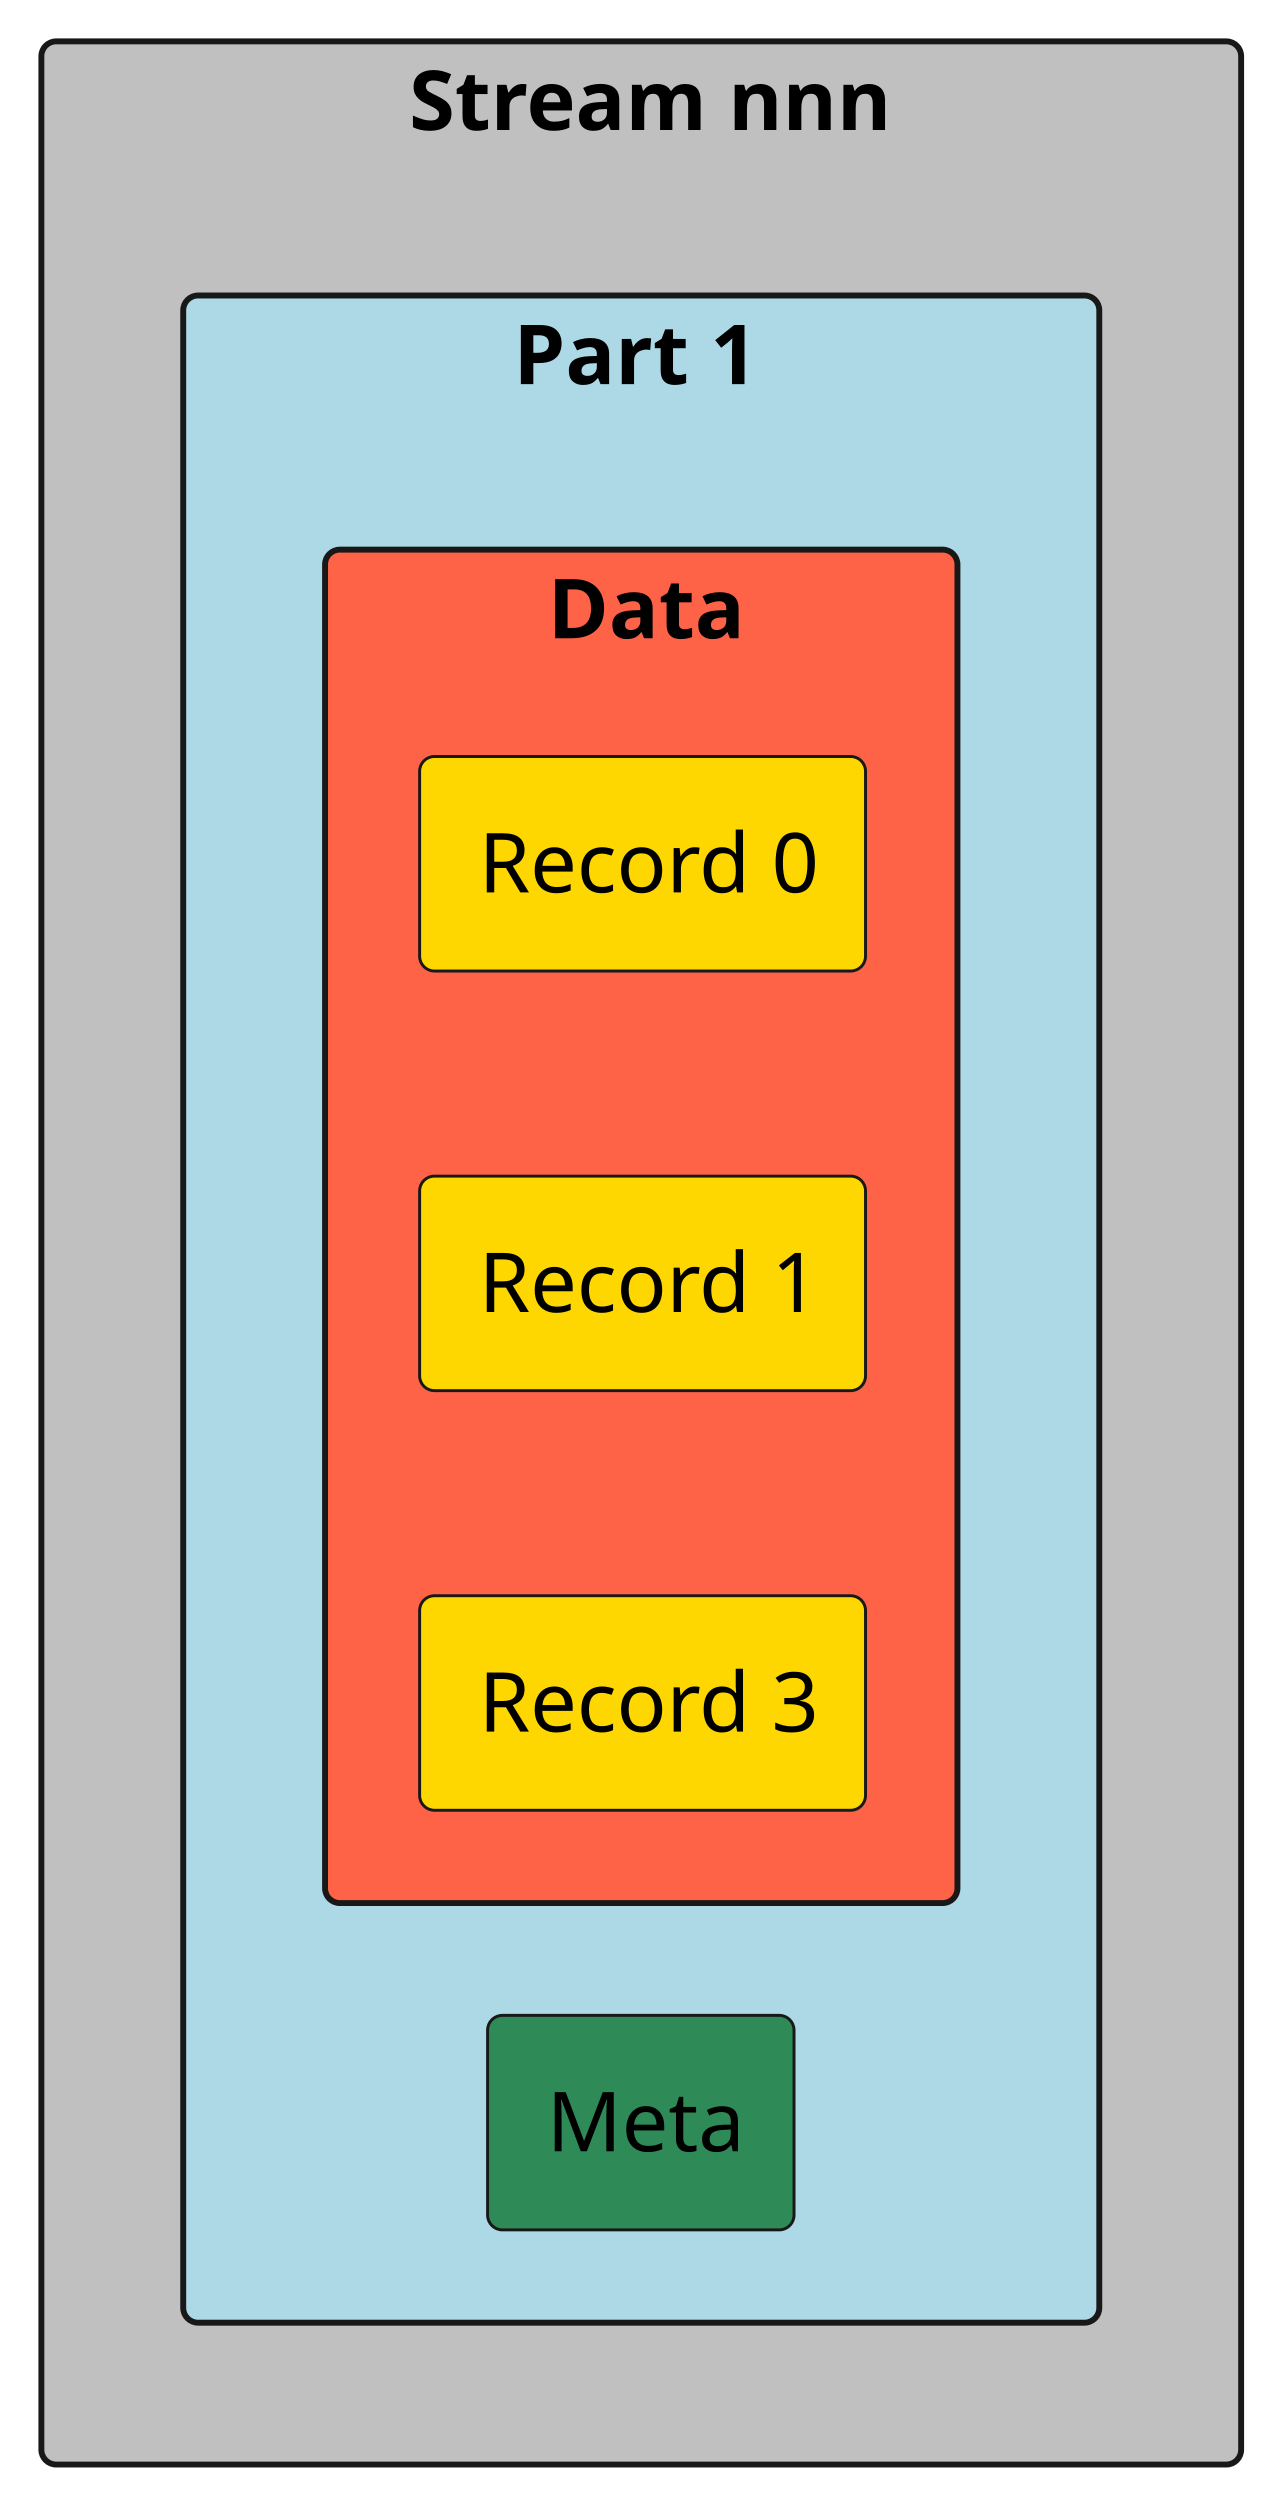
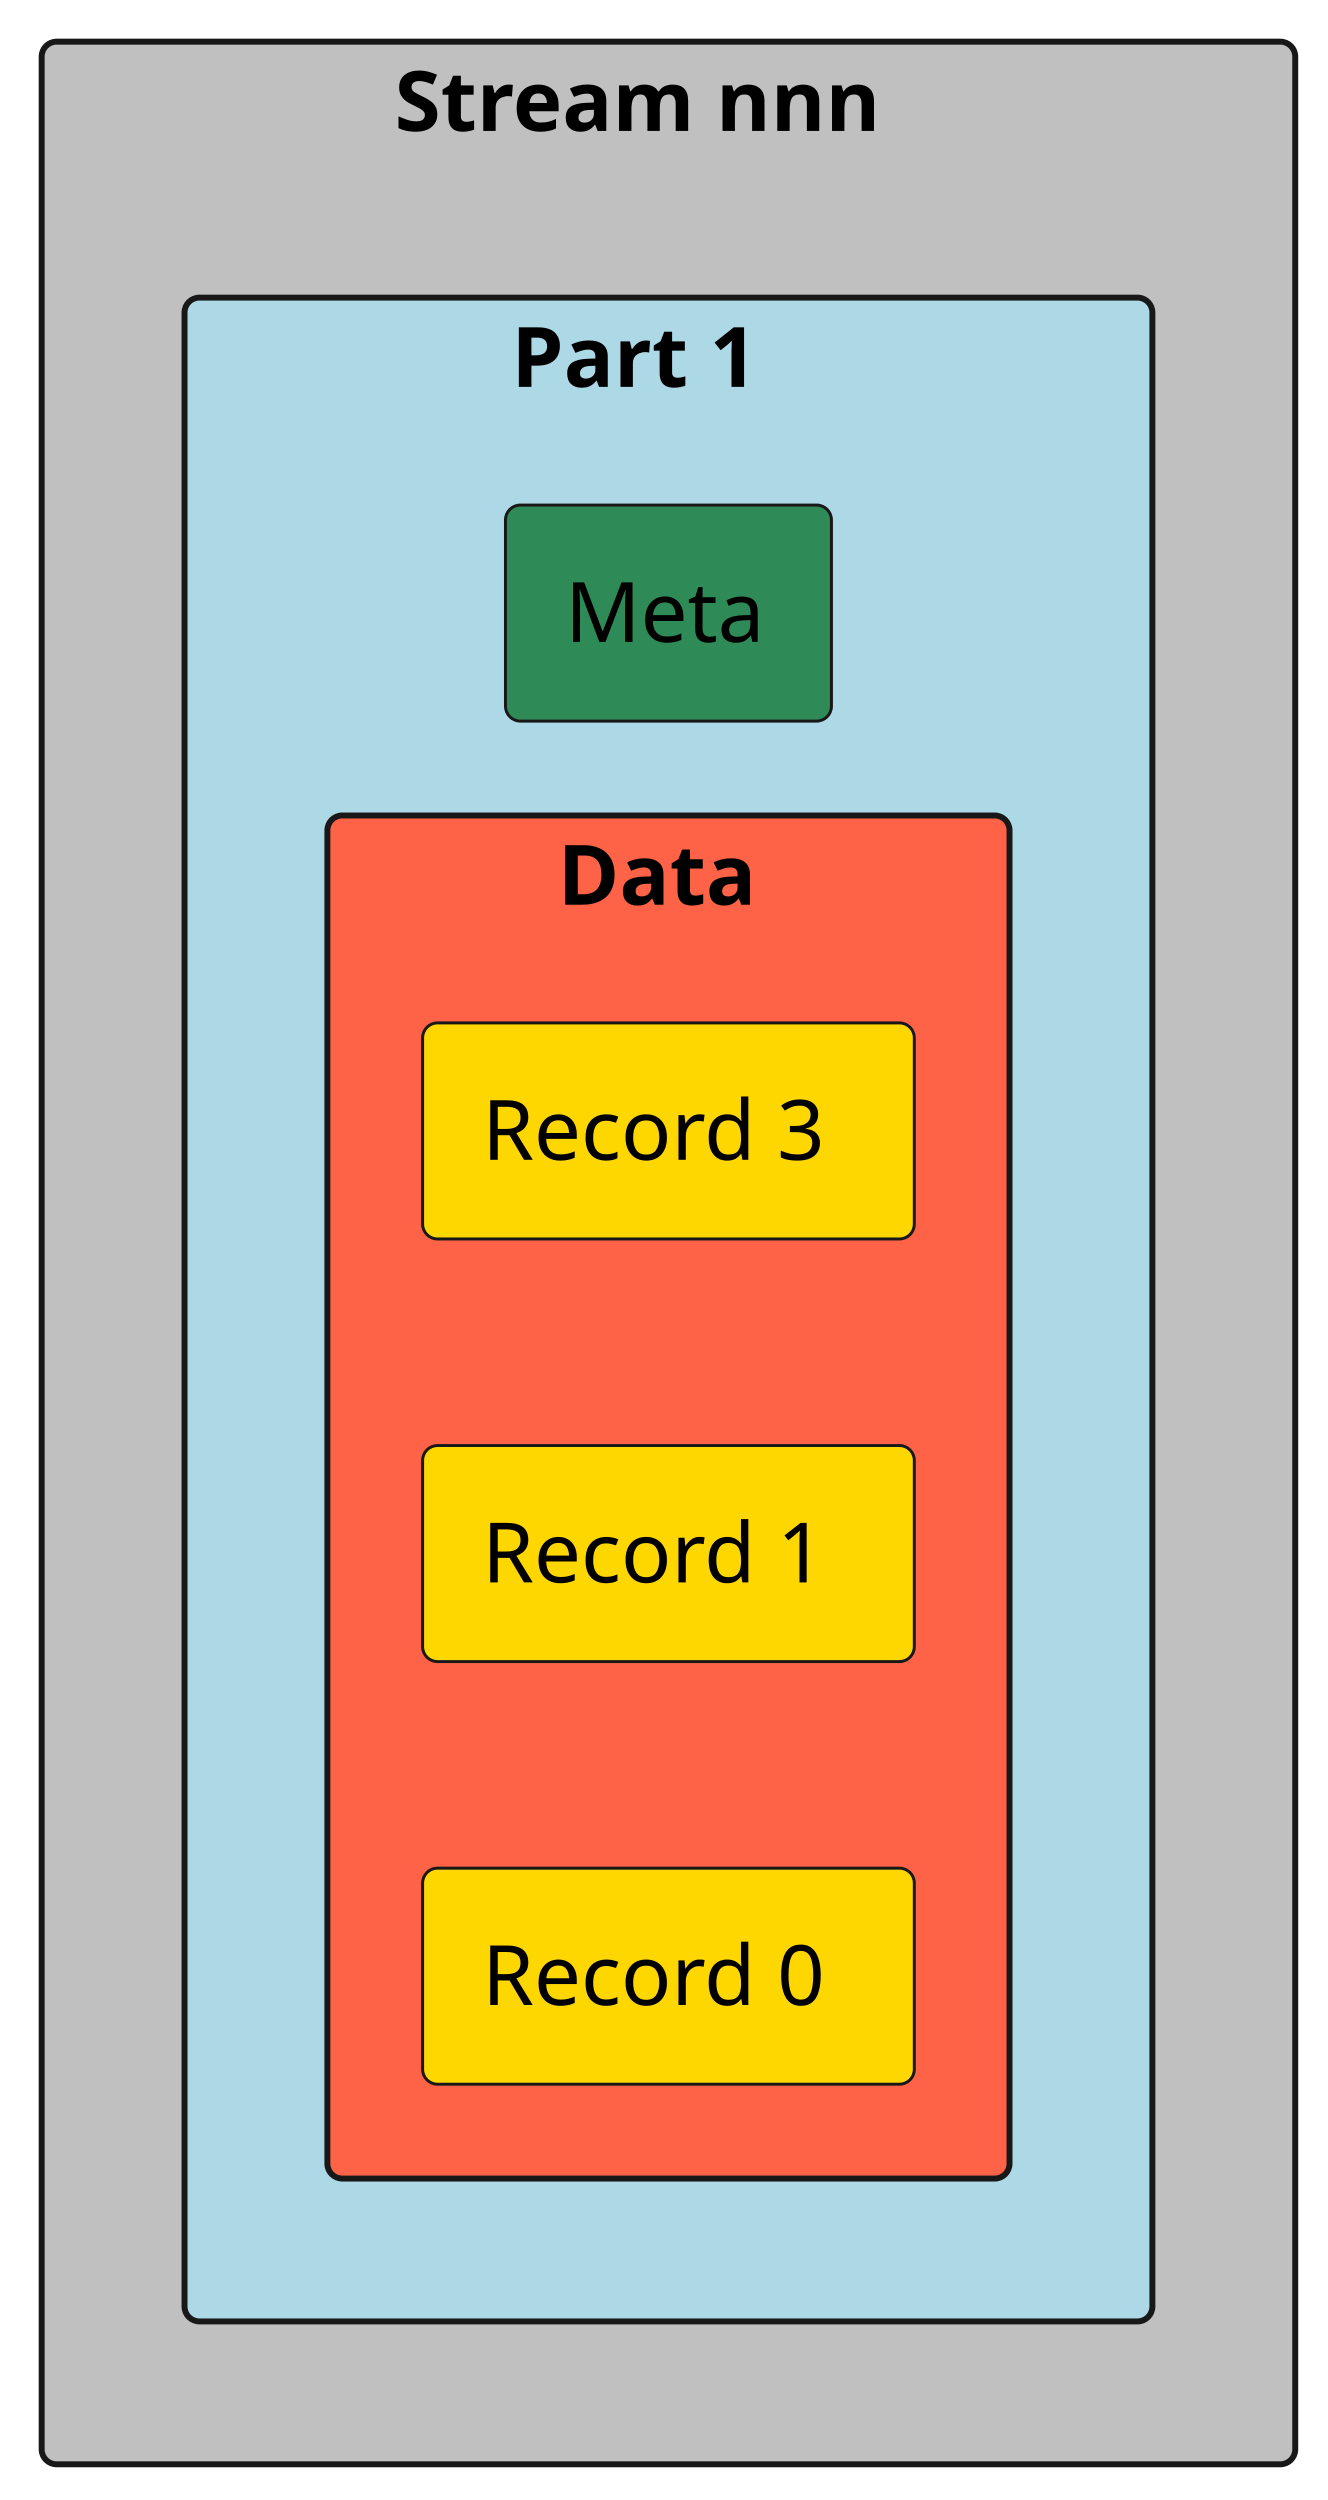
- <svg xmlns="http://www.w3.org/2000/svg" contentStyleType="text/css" data-diagram-type="CLASS" height="423px" preserveAspectRatio="none" style="width:216px;height:423px;background:#FFFFFF;" version="1.1" viewBox="0 0 216 423" width="216px" zoomAndPan="magnify">
+ <svg xmlns="http://www.w3.org/2000/svg" contentStyleType="text/css" data-diagram-type="CLASS" height="420px" preserveAspectRatio="none" style="width:223px;height:420px;background:#FFFFFF;" version="1.1" viewBox="0 0 223 420" width="223px" zoomAndPan="magnify">
  <defs />
  <g>
    <g class="cluster" data-qualified-name="Stream nnn" data-source-line="3" id="ent0002">
-       <rect fill="#C0C0C0" height="410" rx="2.5" ry="2.5" style="stroke:#181818;stroke-width:1;" width="203" x="7" y="7" />
-       <text fill="#000000" font-family="sans-serif" font-size="14" font-weight="bold" lengthAdjust="spacing" textLength="78.538" x="69.231" y="21.995">Stream nnn</text>
+       <rect fill="#C0C0C0" height="407" rx="2.5" ry="2.5" style="stroke:#181818;stroke-width:1;" width="210.6" x="7" y="7" />
+       <text fill="#000000" font-family="sans-serif" font-size="14" font-weight="bold" lengthAdjust="spacing" textLength="91.984" x="66.308" y="21.995">Stream nnn</text>
    </g>
    <g class="cluster" data-qualified-name="Stream nnn.Part 1 " data-source-line="4" id="ent0003">
-       <rect fill="#ADD8E6" height="343" rx="2.5" ry="2.5" style="stroke:#181818;stroke-width:1;" width="155" x="31" y="50" />
-       <text fill="#000000" font-family="sans-serif" font-size="14" font-weight="bold" lengthAdjust="spacing" textLength="39.635" x="86.864" y="64.995">Part 1</text>
+       <rect fill="#ADD8E6" height="340" rx="2.5" ry="2.5" style="stroke:#181818;stroke-width:1;" width="162.6" x="31" y="50" />
+       <text fill="#000000" font-family="sans-serif" font-size="14" font-weight="bold" lengthAdjust="spacing" textLength="47.92" x="85.903" y="64.995">Part 1</text>
    </g>
    <g class="cluster" data-qualified-name="Stream nnn.Part 1 .Data" data-source-line="5" id="ent0004">
-       <rect fill="#FF6347" height="229" rx="2.5" ry="2.5" style="stroke:#181818;stroke-width:1;" width="107" x="55" y="93" />
-       <text fill="#000000" font-family="sans-serif" font-size="14" font-weight="bold" lengthAdjust="spacing" textLength="31.678" x="92.661" y="107.995">Data</text>
+       <rect fill="#FF6347" height="229" rx="2.5" ry="2.5" style="stroke:#181818;stroke-width:1;" width="114.6" x="55" y="137" />
+       <text fill="#000000" font-family="sans-serif" font-size="14" font-weight="bold" lengthAdjust="spacing" textLength="37.208" x="93.696" y="151.995">Data</text>
    </g>
    <g class="entity" data-qualified-name="Stream nnn.Part 1 .Data.Record 0" data-source-line="6" id="ent0005">
-       <rect fill="#FFD700" height="36.297" rx="2.5" ry="2.5" style="stroke:#181818;stroke-width:0.5;" width="75.446" x="71" y="128" />
-       <text fill="#000000" font-family="sans-serif" font-size="14" lengthAdjust="spacing" textLength="55.446" x="81" y="150.995">Record 0</text>
+       <rect fill="#FFD700" height="36.297" rx="2.5" ry="2.5" style="stroke:#181818;stroke-width:0.5;" width="82.603" x="71" y="313.85" />
+       <text fill="#000000" font-family="sans-serif" font-size="14" lengthAdjust="spacing" textLength="62.603" x="81" y="336.845">Record 0</text>
    </g>
    <g class="entity" data-qualified-name="Stream nnn.Part 1 .Data.Record 1" data-source-line="8" id="ent0006">
-       <rect fill="#FFD700" height="36.297" rx="2.5" ry="2.5" style="stroke:#181818;stroke-width:0.5;" width="75.446" x="71" y="199" />
-       <text fill="#000000" font-family="sans-serif" font-size="14" lengthAdjust="spacing" textLength="55.446" x="81" y="221.995">Record 1</text>
+       <rect fill="#FFD700" height="36.297" rx="2.5" ry="2.5" style="stroke:#181818;stroke-width:0.5;" width="82.603" x="71" y="242.85" />
+       <text fill="#000000" font-family="sans-serif" font-size="14" lengthAdjust="spacing" textLength="62.603" x="81" y="265.845">Record 1</text>
    </g>
    <g class="entity" data-qualified-name="Stream nnn.Part 1 .Data.Record 3" data-source-line="10" id="ent0007">
-       <rect fill="#FFD700" height="36.297" rx="2.5" ry="2.5" style="stroke:#181818;stroke-width:0.5;" width="75.446" x="71" y="270" />
-       <text fill="#000000" font-family="sans-serif" font-size="14" lengthAdjust="spacing" textLength="55.446" x="81" y="292.995">Record 3</text>
+       <rect fill="#FFD700" height="36.297" rx="2.5" ry="2.5" style="stroke:#181818;stroke-width:0.5;" width="82.603" x="71" y="171.85" />
+       <text fill="#000000" font-family="sans-serif" font-size="14" lengthAdjust="spacing" textLength="62.603" x="81" y="194.845">Record 3</text>
    </g>
    <g class="entity" data-qualified-name="Stream nnn.Part 1 .Meta" data-source-line="13" id="ent0008">
-       <rect fill="#2E8B57" height="36.297" rx="2.5" ry="2.5" style="stroke:#181818;stroke-width:0.5;" width="51.849" x="82.5" y="341" />
-       <text fill="#000000" font-family="sans-serif" font-size="14" lengthAdjust="spacing" textLength="31.849" x="92.5" y="363.995">Meta</text>
+       <rect fill="#2E8B57" height="36.297" rx="2.5" ry="2.5" style="stroke:#181818;stroke-width:0.5;" width="54.761" x="84.92" y="84.85" />
+       <text fill="#000000" font-family="sans-serif" font-size="14" lengthAdjust="spacing" textLength="34.761" x="94.92" y="107.845">Meta</text>
    </g>
  </g>
</svg>
